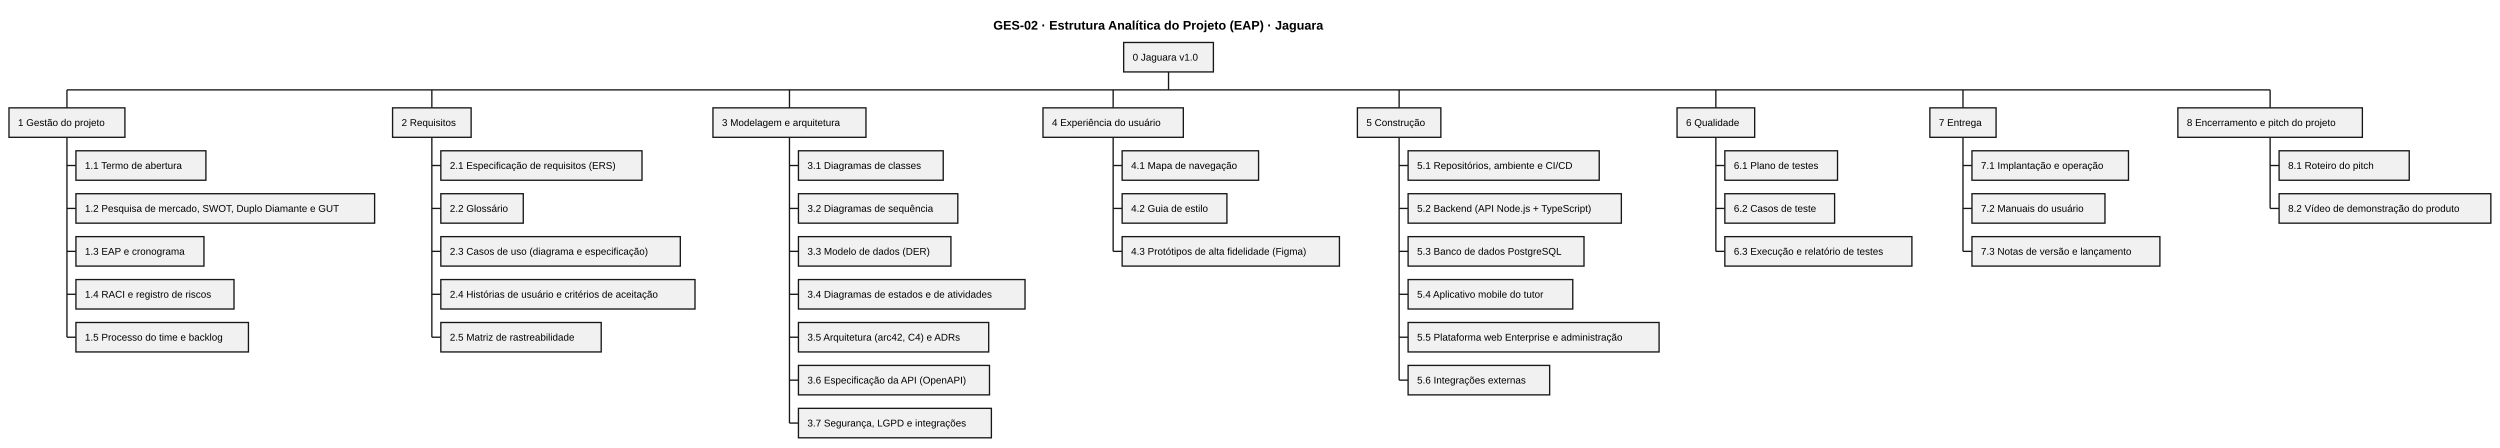
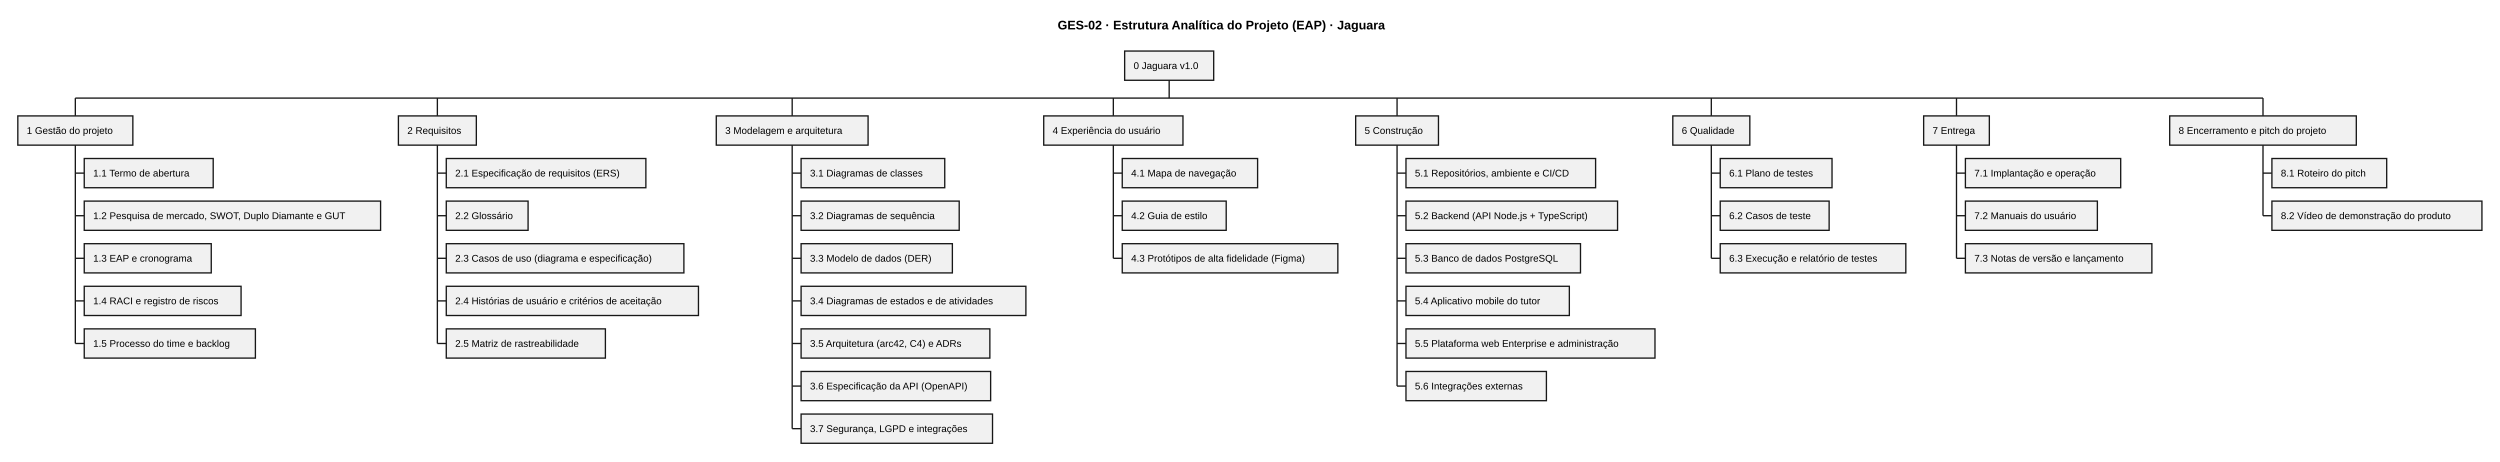
- <svg xmlns="http://www.w3.org/2000/svg" contentStyleType="text/css" height="498px" preserveAspectRatio="none" style="width:2784px;height:498px;background:#FFFFFF;" version="1.1" viewBox="0 0 2784 498" width="2784px" zoomAndPan="magnify">
+ <svg xmlns="http://www.w3.org/2000/svg" version="1.1" data-diagram-type="WBS" style="width:2806px;height:518px;background:#FFFFFF;" width="2806px" height="518px" viewBox="0 0 2806 518" zoomAndPan="magnify" preserveAspectRatio="none" contentStyleType="text/css">
  <defs />
-   <g>
-     <text fill="#000000" font-family="Arial" font-size="14" font-weight="bold" lengthAdjust="spacing" textLength="430.541" x="1106.13" y="32.995">GES-02 · Estrutura Analítica do Projeto (EAP) · Jaguara</text>
-     <line style="stroke:#181818;stroke-width:1.5;" x1="74.554" x2="74.554" y1="100.102" y2="120.102" />
-     <rect fill="#F1F1F1" height="32.805" style="stroke:#181818;stroke-width:1.5;" width="129.108" x="10" y="120.102" />
-     <text fill="#000000" font-family="Arial" font-size="11" lengthAdjust="spacing" textLength="109.108" x="20" y="140.312">1 Gestão do projeto</text>
-     <line style="stroke:#181818;stroke-width:1.5;" x1="74.554" x2="84.554" y1="184.309" y2="184.309" />
-     <rect fill="#F1F1F1" height="32.805" style="stroke:#181818;stroke-width:1.5;" width="144.749" x="84.554" y="167.906" />
-     <text fill="#000000" font-family="Arial" font-size="11" lengthAdjust="spacing" textLength="124.749" x="94.554" y="188.117">1.1 Termo de abertura</text>
-     <line style="stroke:#181818;stroke-width:1.5;" x1="74.554" x2="84.554" y1="232.113" y2="232.113" />
-     <rect fill="#F1F1F1" height="32.805" style="stroke:#181818;stroke-width:1.5;" width="332.614" x="84.554" y="215.711" />
-     <text fill="#000000" font-family="Arial" font-size="11" lengthAdjust="spacing" textLength="312.614" x="94.554" y="235.921">1.2 Pesquisa de mercado, SWOT, Duplo Diamante e GUT</text>
-     <line style="stroke:#181818;stroke-width:1.5;" x1="74.554" x2="84.554" y1="279.918" y2="279.918" />
-     <rect fill="#F1F1F1" height="32.805" style="stroke:#181818;stroke-width:1.5;" width="142.563" x="84.554" y="263.516" />
-     <text fill="#000000" font-family="Arial" font-size="11" lengthAdjust="spacing" textLength="122.563" x="94.554" y="283.726">1.3 EAP e cronograma</text>
-     <line style="stroke:#181818;stroke-width:1.5;" x1="74.554" x2="84.554" y1="327.723" y2="327.723" />
-     <rect fill="#F1F1F1" height="32.805" style="stroke:#181818;stroke-width:1.5;" width="176.03" x="84.554" y="311.32" />
-     <text fill="#000000" font-family="Arial" font-size="11" lengthAdjust="spacing" textLength="156.03" x="94.554" y="331.531">1.4 RACI e registro de riscos</text>
-     <line style="stroke:#181818;stroke-width:1.5;" x1="74.554" x2="84.554" y1="375.527" y2="375.527" />
-     <rect fill="#F1F1F1" height="32.805" style="stroke:#181818;stroke-width:1.5;" width="192.111" x="84.554" y="359.125" />
-     <text fill="#000000" font-family="Arial" font-size="11" lengthAdjust="spacing" textLength="172.111" x="94.554" y="379.335">1.5 Processo do time e backlog</text>
-     <line style="stroke:#181818;stroke-width:1.5;" x1="74.554" x2="74.554" y1="152.906" y2="375.527" />
-     <line style="stroke:#181818;stroke-width:1.5;" x1="480.906" x2="480.906" y1="100.102" y2="120.102" />
-     <rect fill="#F1F1F1" height="32.805" style="stroke:#181818;stroke-width:1.5;" width="87.477" x="437.168" y="120.102" />
-     <text fill="#000000" font-family="Arial" font-size="11" lengthAdjust="spacing" textLength="67.477" x="447.168" y="140.312">2 Requisitos</text>
-     <line style="stroke:#181818;stroke-width:1.5;" x1="480.906" x2="490.906" y1="184.309" y2="184.309" />
-     <rect fill="#F1F1F1" height="32.805" style="stroke:#181818;stroke-width:1.5;" width="224.021" x="490.906" y="167.906" />
-     <text fill="#000000" font-family="Arial" font-size="11" lengthAdjust="spacing" textLength="204.021" x="500.906" y="188.117">2.1 Especificação de requisitos (ERS)</text>
-     <line style="stroke:#181818;stroke-width:1.5;" x1="480.906" x2="490.906" y1="232.113" y2="232.113" />
-     <rect fill="#F1F1F1" height="32.805" style="stroke:#181818;stroke-width:1.5;" width="91.811" x="490.906" y="215.711" />
-     <text fill="#000000" font-family="Arial" font-size="11" lengthAdjust="spacing" textLength="71.811" x="500.906" y="235.921">2.2 Glossário</text>
-     <line style="stroke:#181818;stroke-width:1.5;" x1="480.906" x2="490.906" y1="279.918" y2="279.918" />
-     <rect fill="#F1F1F1" height="32.805" style="stroke:#181818;stroke-width:1.5;" width="266.689" x="490.906" y="263.516" />
-     <text fill="#000000" font-family="Arial" font-size="11" lengthAdjust="spacing" textLength="246.689" x="500.906" y="283.726">2.3 Casos de uso (diagrama e especificação)</text>
-     <line style="stroke:#181818;stroke-width:1.5;" x1="480.906" x2="490.906" y1="327.723" y2="327.723" />
-     <rect fill="#F1F1F1" height="32.805" style="stroke:#181818;stroke-width:1.5;" width="283.044" x="490.906" y="311.32" />
-     <text fill="#000000" font-family="Arial" font-size="11" lengthAdjust="spacing" textLength="263.044" x="500.906" y="331.531">2.4 Histórias de usuário e critérios de aceitação</text>
-     <line style="stroke:#181818;stroke-width:1.5;" x1="480.906" x2="490.906" y1="375.527" y2="375.527" />
-     <rect fill="#F1F1F1" height="32.805" style="stroke:#181818;stroke-width:1.5;" width="178.592" x="490.906" y="359.125" />
-     <text fill="#000000" font-family="Arial" font-size="11" lengthAdjust="spacing" textLength="158.592" x="500.906" y="379.335">2.5 Matriz de rastreabilidade</text>
-     <line style="stroke:#181818;stroke-width:1.5;" x1="480.906" x2="480.906" y1="152.906" y2="375.527" />
-     <line style="stroke:#181818;stroke-width:1.5;" x1="879.146" x2="879.146" y1="100.102" y2="120.102" />
-     <rect fill="#F1F1F1" height="32.805" style="stroke:#181818;stroke-width:1.5;" width="170.391" x="793.95" y="120.102" />
-     <text fill="#000000" font-family="Arial" font-size="11" lengthAdjust="spacing" textLength="150.391" x="803.95" y="140.312">3 Modelagem e arquitetura</text>
-     <line style="stroke:#181818;stroke-width:1.5;" x1="879.146" x2="889.146" y1="184.309" y2="184.309" />
-     <rect fill="#F1F1F1" height="32.805" style="stroke:#181818;stroke-width:1.5;" width="161.238" x="889.146" y="167.906" />
-     <text fill="#000000" font-family="Arial" font-size="11" lengthAdjust="spacing" textLength="141.238" x="899.146" y="188.117">3.1 Diagramas de classes</text>
-     <line style="stroke:#181818;stroke-width:1.5;" x1="879.146" x2="889.146" y1="232.113" y2="232.113" />
-     <rect fill="#F1F1F1" height="32.805" style="stroke:#181818;stroke-width:1.5;" width="177.47" x="889.146" y="215.711" />
-     <text fill="#000000" font-family="Arial" font-size="11" lengthAdjust="spacing" textLength="157.47" x="899.146" y="235.921">3.2 Diagramas de sequência</text>
-     <line style="stroke:#181818;stroke-width:1.5;" x1="879.146" x2="889.146" y1="279.918" y2="279.918" />
-     <rect fill="#F1F1F1" height="32.805" style="stroke:#181818;stroke-width:1.5;" width="169.8" x="889.146" y="263.516" />
-     <text fill="#000000" font-family="Arial" font-size="11" lengthAdjust="spacing" textLength="149.8" x="899.146" y="283.726">3.3 Modelo de dados (DER)</text>
-     <line style="stroke:#181818;stroke-width:1.5;" x1="879.146" x2="889.146" y1="327.723" y2="327.723" />
-     <rect fill="#F1F1F1" height="32.805" style="stroke:#181818;stroke-width:1.5;" width="252.316" x="889.146" y="311.32" />
-     <text fill="#000000" font-family="Arial" font-size="11" lengthAdjust="spacing" textLength="232.316" x="899.146" y="331.531">3.4 Diagramas de estados e de atividades</text>
-     <line style="stroke:#181818;stroke-width:1.5;" x1="879.146" x2="889.146" y1="375.527" y2="375.527" />
-     <rect fill="#F1F1F1" height="32.805" style="stroke:#181818;stroke-width:1.5;" width="211.866" x="889.146" y="359.125" />
-     <text fill="#000000" font-family="Arial" font-size="11" lengthAdjust="spacing" textLength="191.866" x="899.146" y="379.335">3.5 Arquitetura (arc42, C4) e ADRs</text>
-     <line style="stroke:#181818;stroke-width:1.5;" x1="879.146" x2="889.146" y1="423.332" y2="423.332" />
-     <rect fill="#F1F1F1" height="32.805" style="stroke:#181818;stroke-width:1.5;" width="212.742" x="889.146" y="406.93" />
-     <text fill="#000000" font-family="Arial" font-size="11" lengthAdjust="spacing" textLength="192.742" x="899.146" y="427.14">3.6 Especificação da API (OpenAPI)</text>
-     <line style="stroke:#181818;stroke-width:1.5;" x1="879.146" x2="889.146" y1="471.137" y2="471.137" />
-     <rect fill="#F1F1F1" height="32.805" style="stroke:#181818;stroke-width:1.5;" width="214.858" x="889.146" y="454.734" />
-     <text fill="#000000" font-family="Arial" font-size="11" lengthAdjust="spacing" textLength="194.858" x="899.146" y="474.945">3.7 Segurança, LGPD e integrações</text>
-     <line style="stroke:#181818;stroke-width:1.5;" x1="879.146" x2="879.146" y1="152.906" y2="471.137" />
-     <line style="stroke:#181818;stroke-width:1.5;" x1="1239.61" x2="1239.61" y1="100.102" y2="120.102" />
-     <rect fill="#F1F1F1" height="32.805" style="stroke:#181818;stroke-width:1.5;" width="156.297" x="1161.462" y="120.102" />
-     <text fill="#000000" font-family="Arial" font-size="11" lengthAdjust="spacing" textLength="136.297" x="1171.462" y="140.312">4 Experiência do usuário</text>
-     <line style="stroke:#181818;stroke-width:1.5;" x1="1239.61" x2="1249.61" y1="184.309" y2="184.309" />
-     <rect fill="#F1F1F1" height="32.805" style="stroke:#181818;stroke-width:1.5;" width="151.919" x="1249.61" y="167.906" />
-     <text fill="#000000" font-family="Arial" font-size="11" lengthAdjust="spacing" textLength="131.919" x="1259.61" y="188.117">4.1 Mapa de navegação</text>
-     <line style="stroke:#181818;stroke-width:1.5;" x1="1239.61" x2="1249.61" y1="232.113" y2="232.113" />
-     <rect fill="#F1F1F1" height="32.805" style="stroke:#181818;stroke-width:1.5;" width="116.68" x="1249.61" y="215.711" />
-     <text fill="#000000" font-family="Arial" font-size="11" lengthAdjust="spacing" textLength="96.68" x="1259.61" y="235.921">4.2 Guia de estilo</text>
-     <line style="stroke:#181818;stroke-width:1.5;" x1="1239.61" x2="1249.61" y1="279.918" y2="279.918" />
-     <rect fill="#F1F1F1" height="32.805" style="stroke:#181818;stroke-width:1.5;" width="241.987" x="1249.61" y="263.516" />
-     <text fill="#000000" font-family="Arial" font-size="11" lengthAdjust="spacing" textLength="221.987" x="1259.61" y="283.726">4.3 Protótipos de alta fidelidade (Figma)</text>
-     <line style="stroke:#181818;stroke-width:1.5;" x1="1239.61" x2="1239.61" y1="152.906" y2="279.918" />
-     <line style="stroke:#181818;stroke-width:1.5;" x1="1558.064" x2="1558.064" y1="100.102" y2="120.102" />
-     <rect fill="#F1F1F1" height="32.805" style="stroke:#181818;stroke-width:1.5;" width="92.934" x="1511.597" y="120.102" />
-     <text fill="#000000" font-family="Arial" font-size="11" lengthAdjust="spacing" textLength="72.934" x="1521.597" y="140.312">5 Construção</text>
-     <line style="stroke:#181818;stroke-width:1.5;" x1="1558.064" x2="1568.064" y1="184.309" y2="184.309" />
-     <rect fill="#F1F1F1" height="32.805" style="stroke:#181818;stroke-width:1.5;" width="212.833" x="1568.064" y="167.906" />
-     <text fill="#000000" font-family="Arial" font-size="11" lengthAdjust="spacing" textLength="192.833" x="1578.064" y="188.117">5.1 Repositórios, ambiente e CI/CD</text>
-     <line style="stroke:#181818;stroke-width:1.5;" x1="1558.064" x2="1568.064" y1="232.113" y2="232.113" />
-     <rect fill="#F1F1F1" height="32.805" style="stroke:#181818;stroke-width:1.5;" width="237.481" x="1568.064" y="215.711" />
-     <text fill="#000000" font-family="Arial" font-size="11" lengthAdjust="spacing" textLength="217.481" x="1578.064" y="235.921">5.2 Backend (API Node.js + TypeScript)</text>
-     <line style="stroke:#181818;stroke-width:1.5;" x1="1558.064" x2="1568.064" y1="279.918" y2="279.918" />
-     <rect fill="#F1F1F1" height="32.805" style="stroke:#181818;stroke-width:1.5;" width="195.882" x="1568.064" y="263.516" />
-     <text fill="#000000" font-family="Arial" font-size="11" lengthAdjust="spacing" textLength="175.882" x="1578.064" y="283.726">5.3 Banco de dados PostgreSQL</text>
-     <line style="stroke:#181818;stroke-width:1.5;" x1="1558.064" x2="1568.064" y1="327.723" y2="327.723" />
-     <rect fill="#F1F1F1" height="32.805" style="stroke:#181818;stroke-width:1.5;" width="183.367" x="1568.064" y="311.32" />
-     <text fill="#000000" font-family="Arial" font-size="11" lengthAdjust="spacing" textLength="163.367" x="1578.064" y="331.531">5.4 Aplicativo mobile do tutor</text>
-     <line style="stroke:#181818;stroke-width:1.5;" x1="1558.064" x2="1568.064" y1="375.527" y2="375.527" />
-     <rect fill="#F1F1F1" height="32.805" style="stroke:#181818;stroke-width:1.5;" width="279.488" x="1568.064" y="359.125" />
-     <text fill="#000000" font-family="Arial" font-size="11" lengthAdjust="spacing" textLength="259.488" x="1578.064" y="379.335">5.5 Plataforma web Enterprise e administração</text>
-     <line style="stroke:#181818;stroke-width:1.5;" x1="1558.064" x2="1568.064" y1="423.332" y2="423.332" />
-     <rect fill="#F1F1F1" height="32.805" style="stroke:#181818;stroke-width:1.5;" width="157.629" x="1568.064" y="406.93" />
-     <text fill="#000000" font-family="Arial" font-size="11" lengthAdjust="spacing" textLength="137.629" x="1578.064" y="427.14">5.6 Integrações externas</text>
-     <line style="stroke:#181818;stroke-width:1.5;" x1="1558.064" x2="1558.064" y1="152.906" y2="423.332" />
-     <line style="stroke:#181818;stroke-width:1.5;" x1="1910.778" x2="1910.778" y1="100.102" y2="120.102" />
-     <rect fill="#F1F1F1" height="32.805" style="stroke:#181818;stroke-width:1.5;" width="86.451" x="1867.553" y="120.102" />
-     <text fill="#000000" font-family="Arial" font-size="11" lengthAdjust="spacing" textLength="66.451" x="1877.553" y="140.312">6 Qualidade</text>
-     <line style="stroke:#181818;stroke-width:1.5;" x1="1910.778" x2="1920.778" y1="184.309" y2="184.309" />
-     <rect fill="#F1F1F1" height="32.805" style="stroke:#181818;stroke-width:1.5;" width="125.488" x="1920.778" y="167.906" />
-     <text fill="#000000" font-family="Arial" font-size="11" lengthAdjust="spacing" textLength="105.488" x="1930.778" y="188.117">6.1 Plano de testes</text>
-     <line style="stroke:#181818;stroke-width:1.5;" x1="1910.778" x2="1920.778" y1="232.113" y2="232.113" />
-     <rect fill="#F1F1F1" height="32.805" style="stroke:#181818;stroke-width:1.5;" width="122.239" x="1920.778" y="215.711" />
-     <text fill="#000000" font-family="Arial" font-size="11" lengthAdjust="spacing" textLength="102.239" x="1930.778" y="235.921">6.2 Casos de teste</text>
-     <line style="stroke:#181818;stroke-width:1.5;" x1="1910.778" x2="1920.778" y1="279.918" y2="279.918" />
-     <rect fill="#F1F1F1" height="32.805" style="stroke:#181818;stroke-width:1.5;" width="208.321" x="1920.778" y="263.516" />
-     <text fill="#000000" font-family="Arial" font-size="11" lengthAdjust="spacing" textLength="188.321" x="1930.778" y="283.726">6.3 Execução e relatório de testes</text>
-     <line style="stroke:#181818;stroke-width:1.5;" x1="1910.778" x2="1910.778" y1="152.906" y2="279.918" />
-     <line style="stroke:#181818;stroke-width:1.5;" x1="2185.971" x2="2185.971" y1="100.102" y2="120.102" />
-     <rect fill="#F1F1F1" height="32.805" style="stroke:#181818;stroke-width:1.5;" width="73.743" x="2149.1" y="120.102" />
-     <text fill="#000000" font-family="Arial" font-size="11" lengthAdjust="spacing" textLength="53.743" x="2159.1" y="140.312">7 Entrega</text>
-     <line style="stroke:#181818;stroke-width:1.5;" x1="2185.971" x2="2195.971" y1="184.309" y2="184.309" />
-     <rect fill="#F1F1F1" height="32.805" style="stroke:#181818;stroke-width:1.5;" width="174.295" x="2195.971" y="167.906" />
-     <text fill="#000000" font-family="Arial" font-size="11" lengthAdjust="spacing" textLength="154.295" x="2205.971" y="188.117">7.1 Implantação e operação</text>
-     <line style="stroke:#181818;stroke-width:1.5;" x1="2185.971" x2="2195.971" y1="232.113" y2="232.113" />
-     <rect fill="#F1F1F1" height="32.805" style="stroke:#181818;stroke-width:1.5;" width="148.122" x="2195.971" y="215.711" />
-     <text fill="#000000" font-family="Arial" font-size="11" lengthAdjust="spacing" textLength="128.122" x="2205.971" y="235.921">7.2 Manuais do usuário</text>
-     <line style="stroke:#181818;stroke-width:1.5;" x1="2185.971" x2="2195.971" y1="279.918" y2="279.918" />
-     <rect fill="#F1F1F1" height="32.805" style="stroke:#181818;stroke-width:1.5;" width="209.293" x="2195.971" y="263.516" />
-     <text fill="#000000" font-family="Arial" font-size="11" lengthAdjust="spacing" textLength="189.293" x="2205.971" y="283.726">7.3 Notas de versão e lançamento</text>
-     <line style="stroke:#181818;stroke-width:1.5;" x1="2185.971" x2="2185.971" y1="152.906" y2="279.918" />
-     <line style="stroke:#181818;stroke-width:1.5;" x1="2528.002" x2="2528.002" y1="100.102" y2="120.102" />
-     <rect fill="#F1F1F1" height="32.805" style="stroke:#181818;stroke-width:1.5;" width="205.475" x="2425.265" y="120.102" />
-     <text fill="#000000" font-family="Arial" font-size="11" lengthAdjust="spacing" textLength="185.475" x="2435.265" y="140.312">8 Encerramento e pitch do projeto</text>
-     <line style="stroke:#181818;stroke-width:1.5;" x1="2528.002" x2="2538.002" y1="184.309" y2="184.309" />
-     <rect fill="#F1F1F1" height="32.805" style="stroke:#181818;stroke-width:1.5;" width="144.926" x="2538.002" y="167.906" />
-     <text fill="#000000" font-family="Arial" font-size="11" lengthAdjust="spacing" textLength="124.926" x="2548.002" y="188.117">8.1 Roteiro do pitch</text>
-     <line style="stroke:#181818;stroke-width:1.5;" x1="2528.002" x2="2538.002" y1="232.113" y2="232.113" />
-     <rect fill="#F1F1F1" height="32.805" style="stroke:#181818;stroke-width:1.5;" width="235.8" x="2538.002" y="215.711" />
-     <text fill="#000000" font-family="Arial" font-size="11" lengthAdjust="spacing" textLength="215.8" x="2548.002" y="235.921">8.2 Vídeo de demonstração do produto</text>
-     <line style="stroke:#181818;stroke-width:1.5;" x1="2528.002" x2="2528.002" y1="152.906" y2="232.113" />
-     <line style="stroke:#181818;stroke-width:1.5;" x1="74.554" x2="2528.002" y1="100.102" y2="100.102" />
-     <rect fill="#F1F1F1" height="32.805" style="stroke:#181818;stroke-width:1.5;" width="99.938" x="1251.309" y="47.297" />
-     <text fill="#000000" font-family="Arial" font-size="11" lengthAdjust="spacing" textLength="79.938" x="1261.309" y="67.507">0 Jaguara v1.0</text>
-     <line style="stroke:#181818;stroke-width:1.5;" x1="1301.278" x2="1301.278" y1="80.102" y2="100.102" />
+   <g font-family="sans-serif" lengthAdjust="spacing">
+     <g class="title" data-source-line="4">
+       <text x="1187.088" y="32.995" fill="#000" font-size="14" textLength="430.541" font-weight="700" font-family="Arial">GES-02 · Estrutura Analítica do Projeto (EAP) · Jaguara</text>
+     </g>
+     <line x1="84.554" y1="110.102" x2="84.554" y2="130.102" style="stroke:#181818;stroke-width:1.5;" />
+     <rect x="20" y="130.102" width="129.108" height="32.805" fill="#F1F1F1" style="stroke:#181818;stroke-width:1.5;" />
+     <text x="30" y="150.312" fill="#000" font-size="11" textLength="109.108" font-family="Arial">1 Gestão do projeto</text>
+     <line x1="84.554" y1="194.309" x2="94.554" y2="194.309" style="stroke:#181818;stroke-width:1.5;" />
+     <rect x="94.554" y="177.906" width="144.749" height="32.805" fill="#F1F1F1" style="stroke:#181818;stroke-width:1.5;" />
+     <text x="104.554" y="198.117" fill="#000" font-size="11" textLength="124.749" font-family="Arial">1.1 Termo de abertura</text>
+     <line x1="84.554" y1="242.113" x2="94.554" y2="242.113" style="stroke:#181818;stroke-width:1.5;" />
+     <rect x="94.554" y="225.711" width="332.614" height="32.805" fill="#F1F1F1" style="stroke:#181818;stroke-width:1.5;" />
+     <text x="104.554" y="245.921" fill="#000" font-size="11" textLength="312.614" font-family="Arial">1.2 Pesquisa de mercado, SWOT, Duplo Diamante e GUT</text>
+     <line x1="84.554" y1="289.918" x2="94.554" y2="289.918" style="stroke:#181818;stroke-width:1.5;" />
+     <rect x="94.554" y="273.516" width="142.563" height="32.805" fill="#F1F1F1" style="stroke:#181818;stroke-width:1.5;" />
+     <text x="104.554" y="293.726" fill="#000" font-size="11" textLength="122.563" font-family="Arial">1.3 EAP e cronograma</text>
+     <line x1="84.554" y1="337.723" x2="94.554" y2="337.723" style="stroke:#181818;stroke-width:1.5;" />
+     <rect x="94.554" y="321.32" width="176.03" height="32.805" fill="#F1F1F1" style="stroke:#181818;stroke-width:1.5;" />
+     <text x="104.554" y="341.531" fill="#000" font-size="11" textLength="156.03" font-family="Arial">1.4 RACI e registro de riscos</text>
+     <line x1="84.554" y1="385.527" x2="94.554" y2="385.527" style="stroke:#181818;stroke-width:1.5;" />
+     <rect x="94.554" y="369.125" width="192.111" height="32.805" fill="#F1F1F1" style="stroke:#181818;stroke-width:1.5;" />
+     <text x="104.554" y="389.335" fill="#000" font-size="11" textLength="172.111" font-family="Arial">1.5 Processo do time e backlog</text>
+     <line x1="84.554" y1="162.906" x2="84.554" y2="385.527" style="stroke:#181818;stroke-width:1.5;" />
+     <line x1="490.906" y1="110.102" x2="490.906" y2="130.102" style="stroke:#181818;stroke-width:1.5;" />
+     <rect x="447.168" y="130.102" width="87.477" height="32.805" fill="#F1F1F1" style="stroke:#181818;stroke-width:1.5;" />
+     <text x="457.168" y="150.312" fill="#000" font-size="11" textLength="67.477" font-family="Arial">2 Requisitos</text>
+     <line x1="490.906" y1="194.309" x2="500.906" y2="194.309" style="stroke:#181818;stroke-width:1.5;" />
+     <rect x="500.906" y="177.906" width="224.021" height="32.805" fill="#F1F1F1" style="stroke:#181818;stroke-width:1.5;" />
+     <text x="510.906" y="198.117" fill="#000" font-size="11" textLength="204.021" font-family="Arial">2.1 Especificação de requisitos (ERS)</text>
+     <line x1="490.906" y1="242.113" x2="500.906" y2="242.113" style="stroke:#181818;stroke-width:1.5;" />
+     <rect x="500.906" y="225.711" width="91.812" height="32.805" fill="#F1F1F1" style="stroke:#181818;stroke-width:1.5;" />
+     <text x="510.906" y="245.921" fill="#000" font-size="11" textLength="71.812" font-family="Arial">2.2 Glossário</text>
+     <line x1="490.906" y1="289.918" x2="500.906" y2="289.918" style="stroke:#181818;stroke-width:1.5;" />
+     <rect x="500.906" y="273.516" width="266.689" height="32.805" fill="#F1F1F1" style="stroke:#181818;stroke-width:1.5;" />
+     <text x="510.906" y="293.726" fill="#000" font-size="11" textLength="246.689" font-family="Arial">2.3 Casos de uso (diagrama e especificação)</text>
+     <line x1="490.906" y1="337.723" x2="500.906" y2="337.723" style="stroke:#181818;stroke-width:1.5;" />
+     <rect x="500.906" y="321.32" width="283.044" height="32.805" fill="#F1F1F1" style="stroke:#181818;stroke-width:1.5;" />
+     <text x="510.906" y="341.531" fill="#000" font-size="11" textLength="263.044" font-family="Arial">2.4 Histórias de usuário e critérios de aceitação</text>
+     <line x1="490.906" y1="385.527" x2="500.906" y2="385.527" style="stroke:#181818;stroke-width:1.5;" />
+     <rect x="500.906" y="369.125" width="178.592" height="32.805" fill="#F1F1F1" style="stroke:#181818;stroke-width:1.5;" />
+     <text x="510.906" y="389.335" fill="#000" font-size="11" textLength="158.592" font-family="Arial">2.5 Matriz de rastreabilidade</text>
+     <line x1="490.906" y1="162.906" x2="490.906" y2="385.527" style="stroke:#181818;stroke-width:1.5;" />
+     <line x1="889.146" y1="110.102" x2="889.146" y2="130.102" style="stroke:#181818;stroke-width:1.5;" />
+     <rect x="803.95" y="130.102" width="170.391" height="32.805" fill="#F1F1F1" style="stroke:#181818;stroke-width:1.5;" />
+     <text x="813.95" y="150.312" fill="#000" font-size="11" textLength="150.391" font-family="Arial">3 Modelagem e arquitetura</text>
+     <line x1="889.146" y1="194.309" x2="899.146" y2="194.309" style="stroke:#181818;stroke-width:1.5;" />
+     <rect x="899.146" y="177.906" width="161.238" height="32.805" fill="#F1F1F1" style="stroke:#181818;stroke-width:1.5;" />
+     <text x="909.146" y="198.117" fill="#000" font-size="11" textLength="141.238" font-family="Arial">3.1 Diagramas de classes</text>
+     <line x1="889.146" y1="242.113" x2="899.146" y2="242.113" style="stroke:#181818;stroke-width:1.5;" />
+     <rect x="899.146" y="225.711" width="177.47" height="32.805" fill="#F1F1F1" style="stroke:#181818;stroke-width:1.5;" />
+     <text x="909.146" y="245.921" fill="#000" font-size="11" textLength="157.47" font-family="Arial">3.2 Diagramas de sequência</text>
+     <line x1="889.146" y1="289.918" x2="899.146" y2="289.918" style="stroke:#181818;stroke-width:1.5;" />
+     <rect x="899.146" y="273.516" width="169.8" height="32.805" fill="#F1F1F1" style="stroke:#181818;stroke-width:1.5;" />
+     <text x="909.146" y="293.726" fill="#000" font-size="11" textLength="149.8" font-family="Arial">3.3 Modelo de dados (DER)</text>
+     <line x1="889.146" y1="337.723" x2="899.146" y2="337.723" style="stroke:#181818;stroke-width:1.5;" />
+     <rect x="899.146" y="321.32" width="252.316" height="32.805" fill="#F1F1F1" style="stroke:#181818;stroke-width:1.5;" />
+     <text x="909.146" y="341.531" fill="#000" font-size="11" textLength="232.316" font-family="Arial">3.4 Diagramas de estados e de atividades</text>
+     <line x1="889.146" y1="385.527" x2="899.146" y2="385.527" style="stroke:#181818;stroke-width:1.5;" />
+     <rect x="899.146" y="369.125" width="211.866" height="32.805" fill="#F1F1F1" style="stroke:#181818;stroke-width:1.5;" />
+     <text x="909.146" y="389.335" fill="#000" font-size="11" textLength="191.866" font-family="Arial">3.5 Arquitetura (arc42, C4) e ADRs</text>
+     <line x1="889.146" y1="433.332" x2="899.146" y2="433.332" style="stroke:#181818;stroke-width:1.5;" />
+     <rect x="899.146" y="416.93" width="212.742" height="32.805" fill="#F1F1F1" style="stroke:#181818;stroke-width:1.5;" />
+     <text x="909.146" y="437.14" fill="#000" font-size="11" textLength="192.742" font-family="Arial">3.6 Especificação da API (OpenAPI)</text>
+     <line x1="889.146" y1="481.137" x2="899.146" y2="481.137" style="stroke:#181818;stroke-width:1.5;" />
+     <rect x="899.146" y="464.734" width="214.858" height="32.805" fill="#F1F1F1" style="stroke:#181818;stroke-width:1.5;" />
+     <text x="909.146" y="484.945" fill="#000" font-size="11" textLength="194.858" font-family="Arial">3.7 Segurança, LGPD e integrações</text>
+     <line x1="889.146" y1="162.906" x2="889.146" y2="481.137" style="stroke:#181818;stroke-width:1.5;" />
+     <line x1="1249.61" y1="110.102" x2="1249.61" y2="130.102" style="stroke:#181818;stroke-width:1.5;" />
+     <rect x="1171.462" y="130.102" width="156.297" height="32.805" fill="#F1F1F1" style="stroke:#181818;stroke-width:1.5;" />
+     <text x="1181.462" y="150.312" fill="#000" font-size="11" textLength="136.297" font-family="Arial">4 Experiência do usuário</text>
+     <line x1="1249.61" y1="194.309" x2="1259.61" y2="194.309" style="stroke:#181818;stroke-width:1.5;" />
+     <rect x="1259.61" y="177.906" width="151.919" height="32.805" fill="#F1F1F1" style="stroke:#181818;stroke-width:1.5;" />
+     <text x="1269.61" y="198.117" fill="#000" font-size="11" textLength="131.919" font-family="Arial">4.1 Mapa de navegação</text>
+     <line x1="1249.61" y1="242.113" x2="1259.61" y2="242.113" style="stroke:#181818;stroke-width:1.5;" />
+     <rect x="1259.61" y="225.711" width="116.68" height="32.805" fill="#F1F1F1" style="stroke:#181818;stroke-width:1.5;" />
+     <text x="1269.61" y="245.921" fill="#000" font-size="11" textLength="96.68" font-family="Arial">4.2 Guia de estilo</text>
+     <line x1="1249.61" y1="289.918" x2="1259.61" y2="289.918" style="stroke:#181818;stroke-width:1.5;" />
+     <rect x="1259.61" y="273.516" width="241.987" height="32.805" fill="#F1F1F1" style="stroke:#181818;stroke-width:1.5;" />
+     <text x="1269.61" y="293.726" fill="#000" font-size="11" textLength="221.987" font-family="Arial">4.3 Protótipos de alta fidelidade (Figma)</text>
+     <line x1="1249.61" y1="162.906" x2="1249.61" y2="289.918" style="stroke:#181818;stroke-width:1.5;" />
+     <line x1="1568.064" y1="110.102" x2="1568.064" y2="130.102" style="stroke:#181818;stroke-width:1.5;" />
+     <rect x="1521.597" y="130.102" width="92.934" height="32.805" fill="#F1F1F1" style="stroke:#181818;stroke-width:1.5;" />
+     <text x="1531.597" y="150.312" fill="#000" font-size="11" textLength="72.934" font-family="Arial">5 Construção</text>
+     <line x1="1568.064" y1="194.309" x2="1578.064" y2="194.309" style="stroke:#181818;stroke-width:1.5;" />
+     <rect x="1578.064" y="177.906" width="212.833" height="32.805" fill="#F1F1F1" style="stroke:#181818;stroke-width:1.5;" />
+     <text x="1588.064" y="198.117" fill="#000" font-size="11" textLength="192.833" font-family="Arial">5.1 Repositórios, ambiente e CI/CD</text>
+     <line x1="1568.064" y1="242.113" x2="1578.064" y2="242.113" style="stroke:#181818;stroke-width:1.5;" />
+     <rect x="1578.064" y="225.711" width="237.481" height="32.805" fill="#F1F1F1" style="stroke:#181818;stroke-width:1.5;" />
+     <text x="1588.064" y="245.921" fill="#000" font-size="11" textLength="217.481" font-family="Arial">5.2 Backend (API Node.js + TypeScript)</text>
+     <line x1="1568.064" y1="289.918" x2="1578.064" y2="289.918" style="stroke:#181818;stroke-width:1.5;" />
+     <rect x="1578.064" y="273.516" width="195.882" height="32.805" fill="#F1F1F1" style="stroke:#181818;stroke-width:1.5;" />
+     <text x="1588.064" y="293.726" fill="#000" font-size="11" textLength="175.882" font-family="Arial">5.3 Banco de dados PostgreSQL</text>
+     <line x1="1568.064" y1="337.723" x2="1578.064" y2="337.723" style="stroke:#181818;stroke-width:1.5;" />
+     <rect x="1578.064" y="321.32" width="183.367" height="32.805" fill="#F1F1F1" style="stroke:#181818;stroke-width:1.5;" />
+     <text x="1588.064" y="341.531" fill="#000" font-size="11" textLength="163.367" font-family="Arial">5.4 Aplicativo mobile do tutor</text>
+     <line x1="1568.064" y1="385.527" x2="1578.064" y2="385.527" style="stroke:#181818;stroke-width:1.5;" />
+     <rect x="1578.064" y="369.125" width="279.488" height="32.805" fill="#F1F1F1" style="stroke:#181818;stroke-width:1.5;" />
+     <text x="1588.064" y="389.335" fill="#000" font-size="11" textLength="259.488" font-family="Arial">5.5 Plataforma web Enterprise e administração</text>
+     <line x1="1568.064" y1="433.332" x2="1578.064" y2="433.332" style="stroke:#181818;stroke-width:1.5;" />
+     <rect x="1578.064" y="416.93" width="157.629" height="32.805" fill="#F1F1F1" style="stroke:#181818;stroke-width:1.5;" />
+     <text x="1588.064" y="437.14" fill="#000" font-size="11" textLength="137.629" font-family="Arial">5.6 Integrações externas</text>
+     <line x1="1568.064" y1="162.906" x2="1568.064" y2="433.332" style="stroke:#181818;stroke-width:1.5;" />
+     <line x1="1920.778" y1="110.102" x2="1920.778" y2="130.102" style="stroke:#181818;stroke-width:1.5;" />
+     <rect x="1877.553" y="130.102" width="86.451" height="32.805" fill="#F1F1F1" style="stroke:#181818;stroke-width:1.5;" />
+     <text x="1887.553" y="150.312" fill="#000" font-size="11" textLength="66.451" font-family="Arial">6 Qualidade</text>
+     <line x1="1920.778" y1="194.309" x2="1930.778" y2="194.309" style="stroke:#181818;stroke-width:1.5;" />
+     <rect x="1930.778" y="177.906" width="125.488" height="32.805" fill="#F1F1F1" style="stroke:#181818;stroke-width:1.5;" />
+     <text x="1940.778" y="198.117" fill="#000" font-size="11" textLength="105.488" font-family="Arial">6.1 Plano de testes</text>
+     <line x1="1920.778" y1="242.113" x2="1930.778" y2="242.113" style="stroke:#181818;stroke-width:1.5;" />
+     <rect x="1930.778" y="225.711" width="122.239" height="32.805" fill="#F1F1F1" style="stroke:#181818;stroke-width:1.5;" />
+     <text x="1940.778" y="245.921" fill="#000" font-size="11" textLength="102.239" font-family="Arial">6.2 Casos de teste</text>
+     <line x1="1920.778" y1="289.918" x2="1930.778" y2="289.918" style="stroke:#181818;stroke-width:1.5;" />
+     <rect x="1930.778" y="273.516" width="208.321" height="32.805" fill="#F1F1F1" style="stroke:#181818;stroke-width:1.5;" />
+     <text x="1940.778" y="293.726" fill="#000" font-size="11" textLength="188.321" font-family="Arial">6.3 Execução e relatório de testes</text>
+     <line x1="1920.778" y1="162.906" x2="1920.778" y2="289.918" style="stroke:#181818;stroke-width:1.5;" />
+     <line x1="2195.971" y1="110.102" x2="2195.971" y2="130.102" style="stroke:#181818;stroke-width:1.5;" />
+     <rect x="2159.1" y="130.102" width="73.743" height="32.805" fill="#F1F1F1" style="stroke:#181818;stroke-width:1.5;" />
+     <text x="2169.1" y="150.312" fill="#000" font-size="11" textLength="53.743" font-family="Arial">7 Entrega</text>
+     <line x1="2195.971" y1="194.309" x2="2205.971" y2="194.309" style="stroke:#181818;stroke-width:1.5;" />
+     <rect x="2205.971" y="177.906" width="174.295" height="32.805" fill="#F1F1F1" style="stroke:#181818;stroke-width:1.5;" />
+     <text x="2215.971" y="198.117" fill="#000" font-size="11" textLength="154.295" font-family="Arial">7.1 Implantação e operação</text>
+     <line x1="2195.971" y1="242.113" x2="2205.971" y2="242.113" style="stroke:#181818;stroke-width:1.5;" />
+     <rect x="2205.971" y="225.711" width="148.122" height="32.805" fill="#F1F1F1" style="stroke:#181818;stroke-width:1.5;" />
+     <text x="2215.971" y="245.921" fill="#000" font-size="11" textLength="128.122" font-family="Arial">7.2 Manuais do usuário</text>
+     <line x1="2195.971" y1="289.918" x2="2205.971" y2="289.918" style="stroke:#181818;stroke-width:1.5;" />
+     <rect x="2205.971" y="273.516" width="209.293" height="32.805" fill="#F1F1F1" style="stroke:#181818;stroke-width:1.5;" />
+     <text x="2215.971" y="293.726" fill="#000" font-size="11" textLength="189.293" font-family="Arial">7.3 Notas de versão e lançamento</text>
+     <line x1="2195.971" y1="162.906" x2="2195.971" y2="289.918" style="stroke:#181818;stroke-width:1.5;" />
+     <line x1="2539.992" y1="110.102" x2="2539.992" y2="130.102" style="stroke:#181818;stroke-width:1.5;" />
+     <rect x="2435.265" y="130.102" width="209.455" height="32.805" fill="#F1F1F1" style="stroke:#181818;stroke-width:1.5;" />
+     <text x="2445.265" y="150.312" fill="#000" font-size="11" textLength="189.455" font-family="Arial">8 Encerramento e pitch do projeto</text>
+     <line x1="2539.992" y1="194.309" x2="2549.992" y2="194.309" style="stroke:#181818;stroke-width:1.5;" />
+     <rect x="2549.992" y="177.906" width="128.829" height="32.805" fill="#F1F1F1" style="stroke:#181818;stroke-width:1.5;" />
+     <text x="2559.992" y="198.117" fill="#000" font-size="11" textLength="108.829" font-family="Arial">8.1 Roteiro do pitch</text>
+     <line x1="2539.992" y1="242.113" x2="2549.992" y2="242.113" style="stroke:#181818;stroke-width:1.5;" />
+     <rect x="2549.992" y="225.711" width="235.725" height="32.805" fill="#F1F1F1" style="stroke:#181818;stroke-width:1.5;" />
+     <text x="2559.992" y="245.921" fill="#000" font-size="11" textLength="215.725" font-family="Arial">8.2 Vídeo de demonstração do produto</text>
+     <line x1="2539.992" y1="162.906" x2="2539.992" y2="242.113" style="stroke:#181818;stroke-width:1.5;" />
+     <line x1="84.554" y1="110.102" x2="2539.992" y2="110.102" style="stroke:#181818;stroke-width:1.5;" />
+     <rect x="1262.304" y="57.297" width="99.938" height="32.805" fill="#F1F1F1" style="stroke:#181818;stroke-width:1.5;" />
+     <text x="1272.304" y="77.507" fill="#000" font-size="11" textLength="79.938" font-family="Arial">0 Jaguara v1.0</text>
+     <line x1="1312.273" y1="90.102" x2="1312.273" y2="110.102" style="stroke:#181818;stroke-width:1.5;" />
  </g>
</svg>
